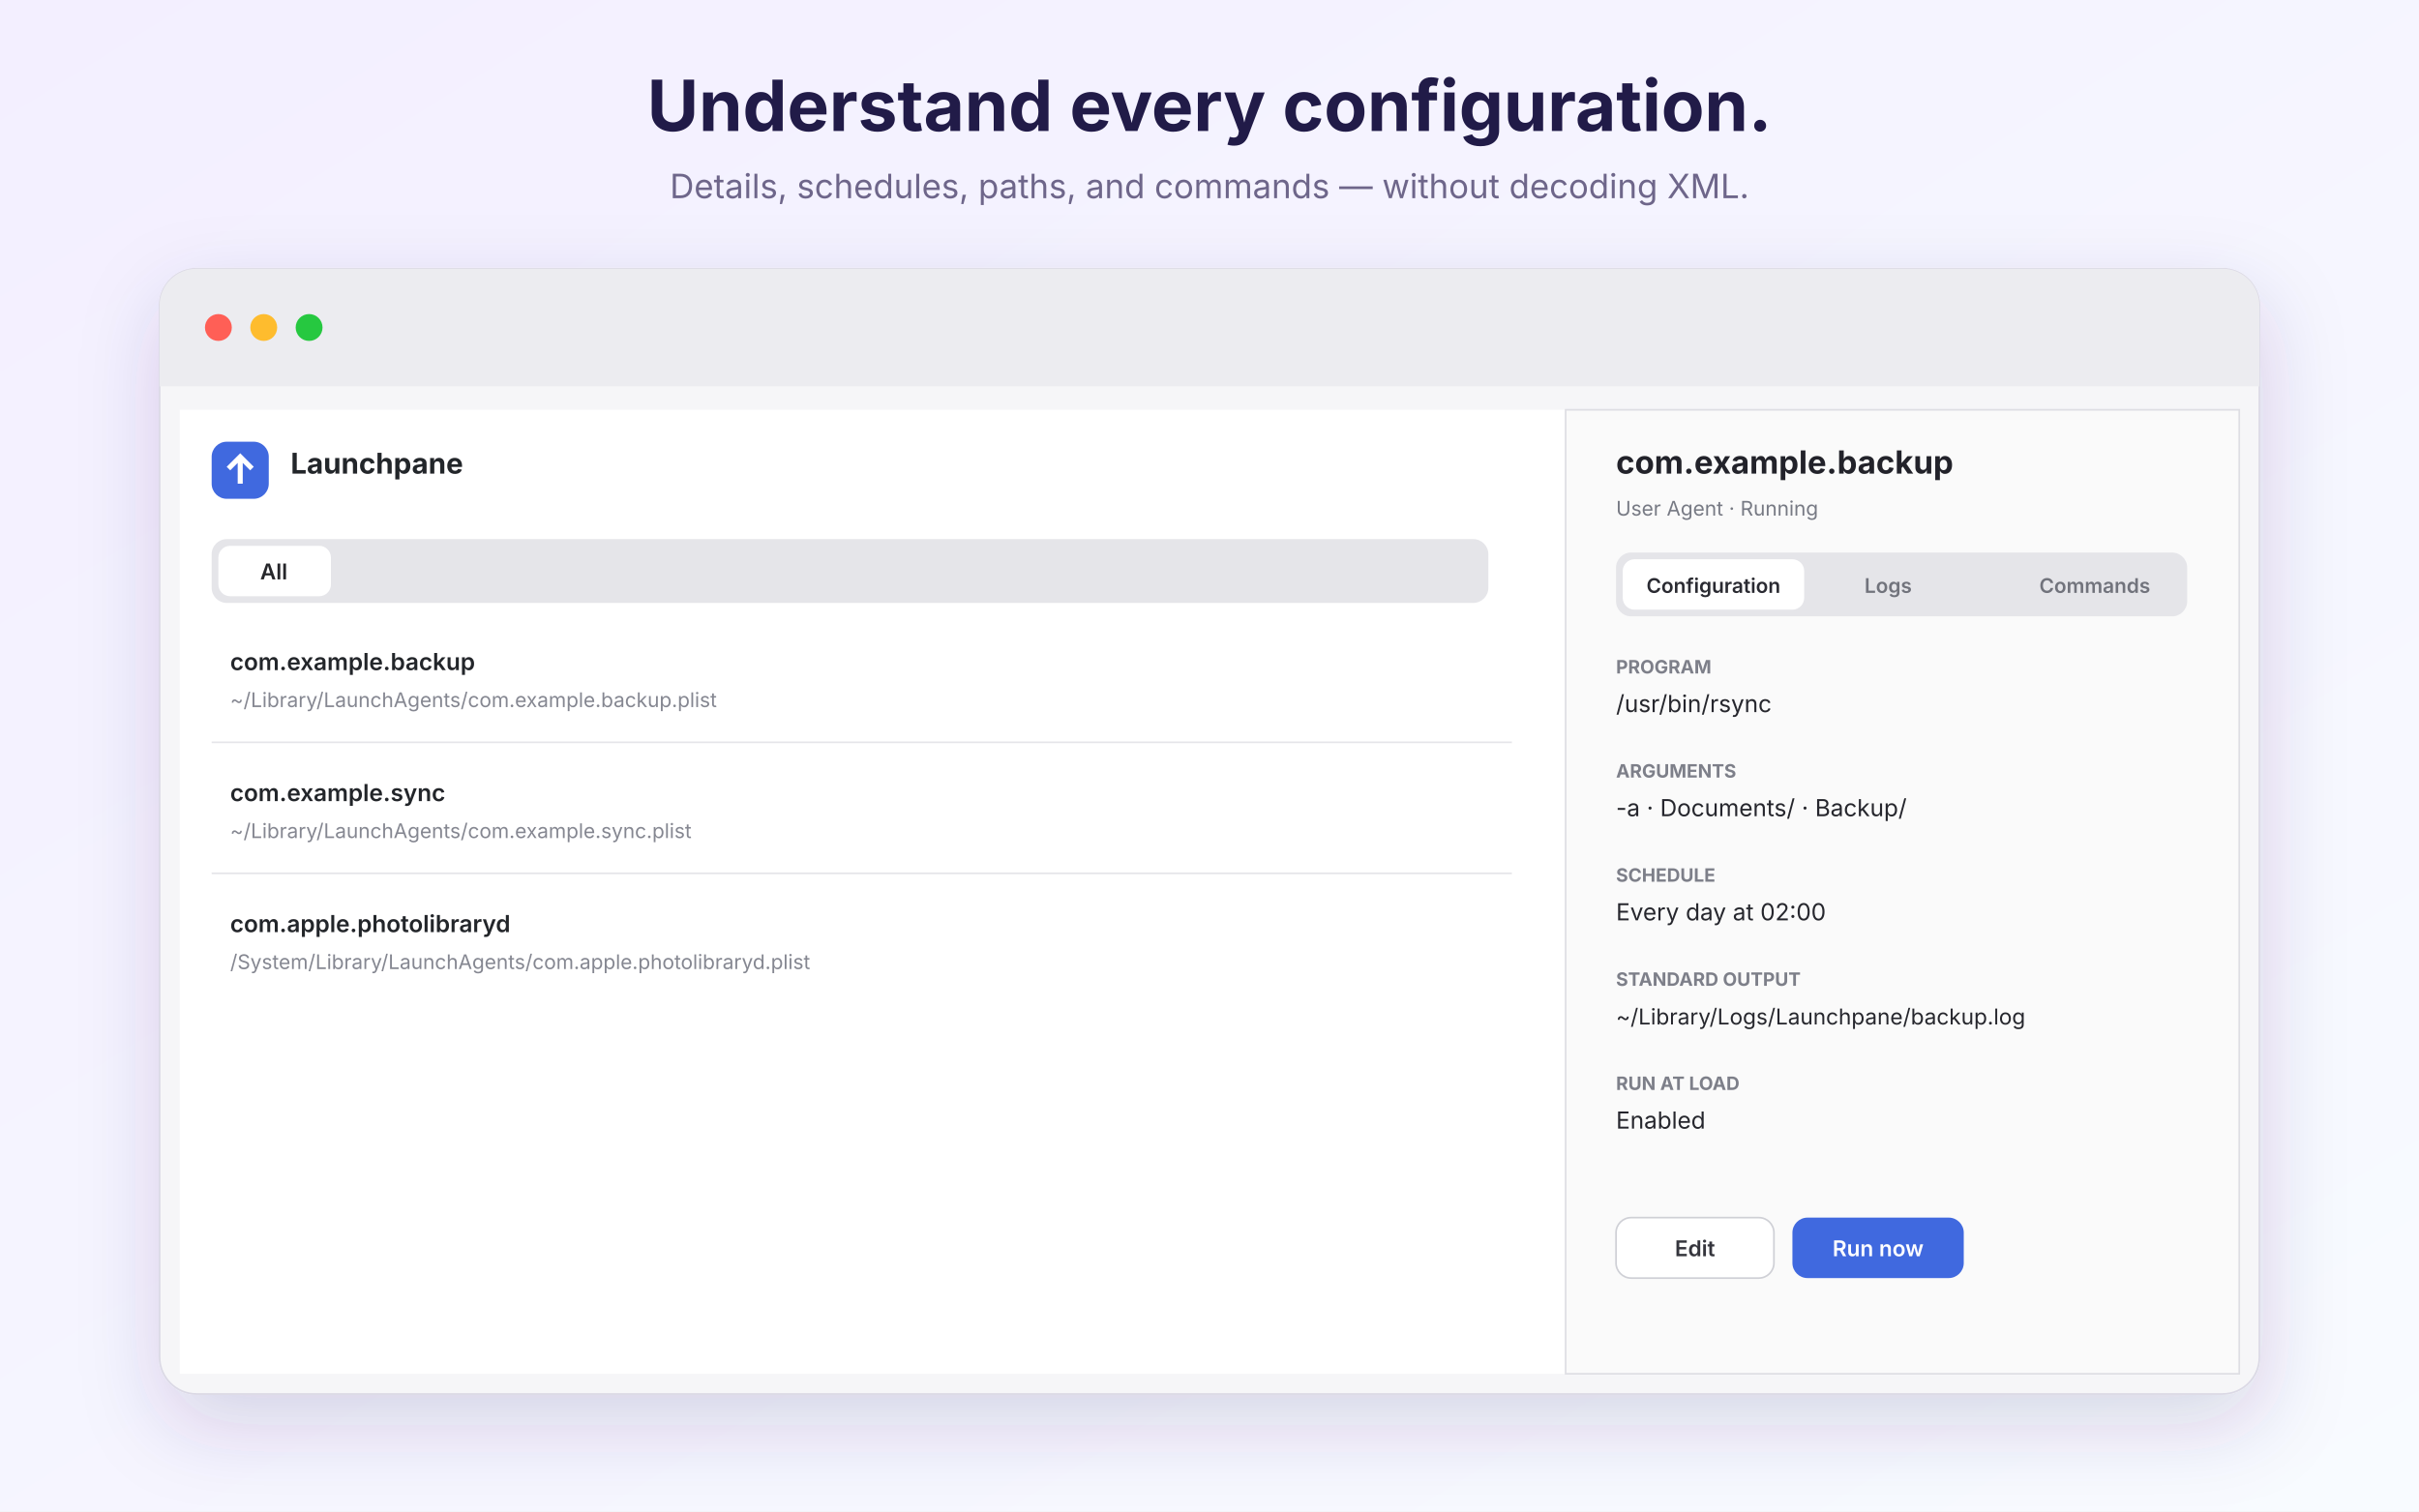
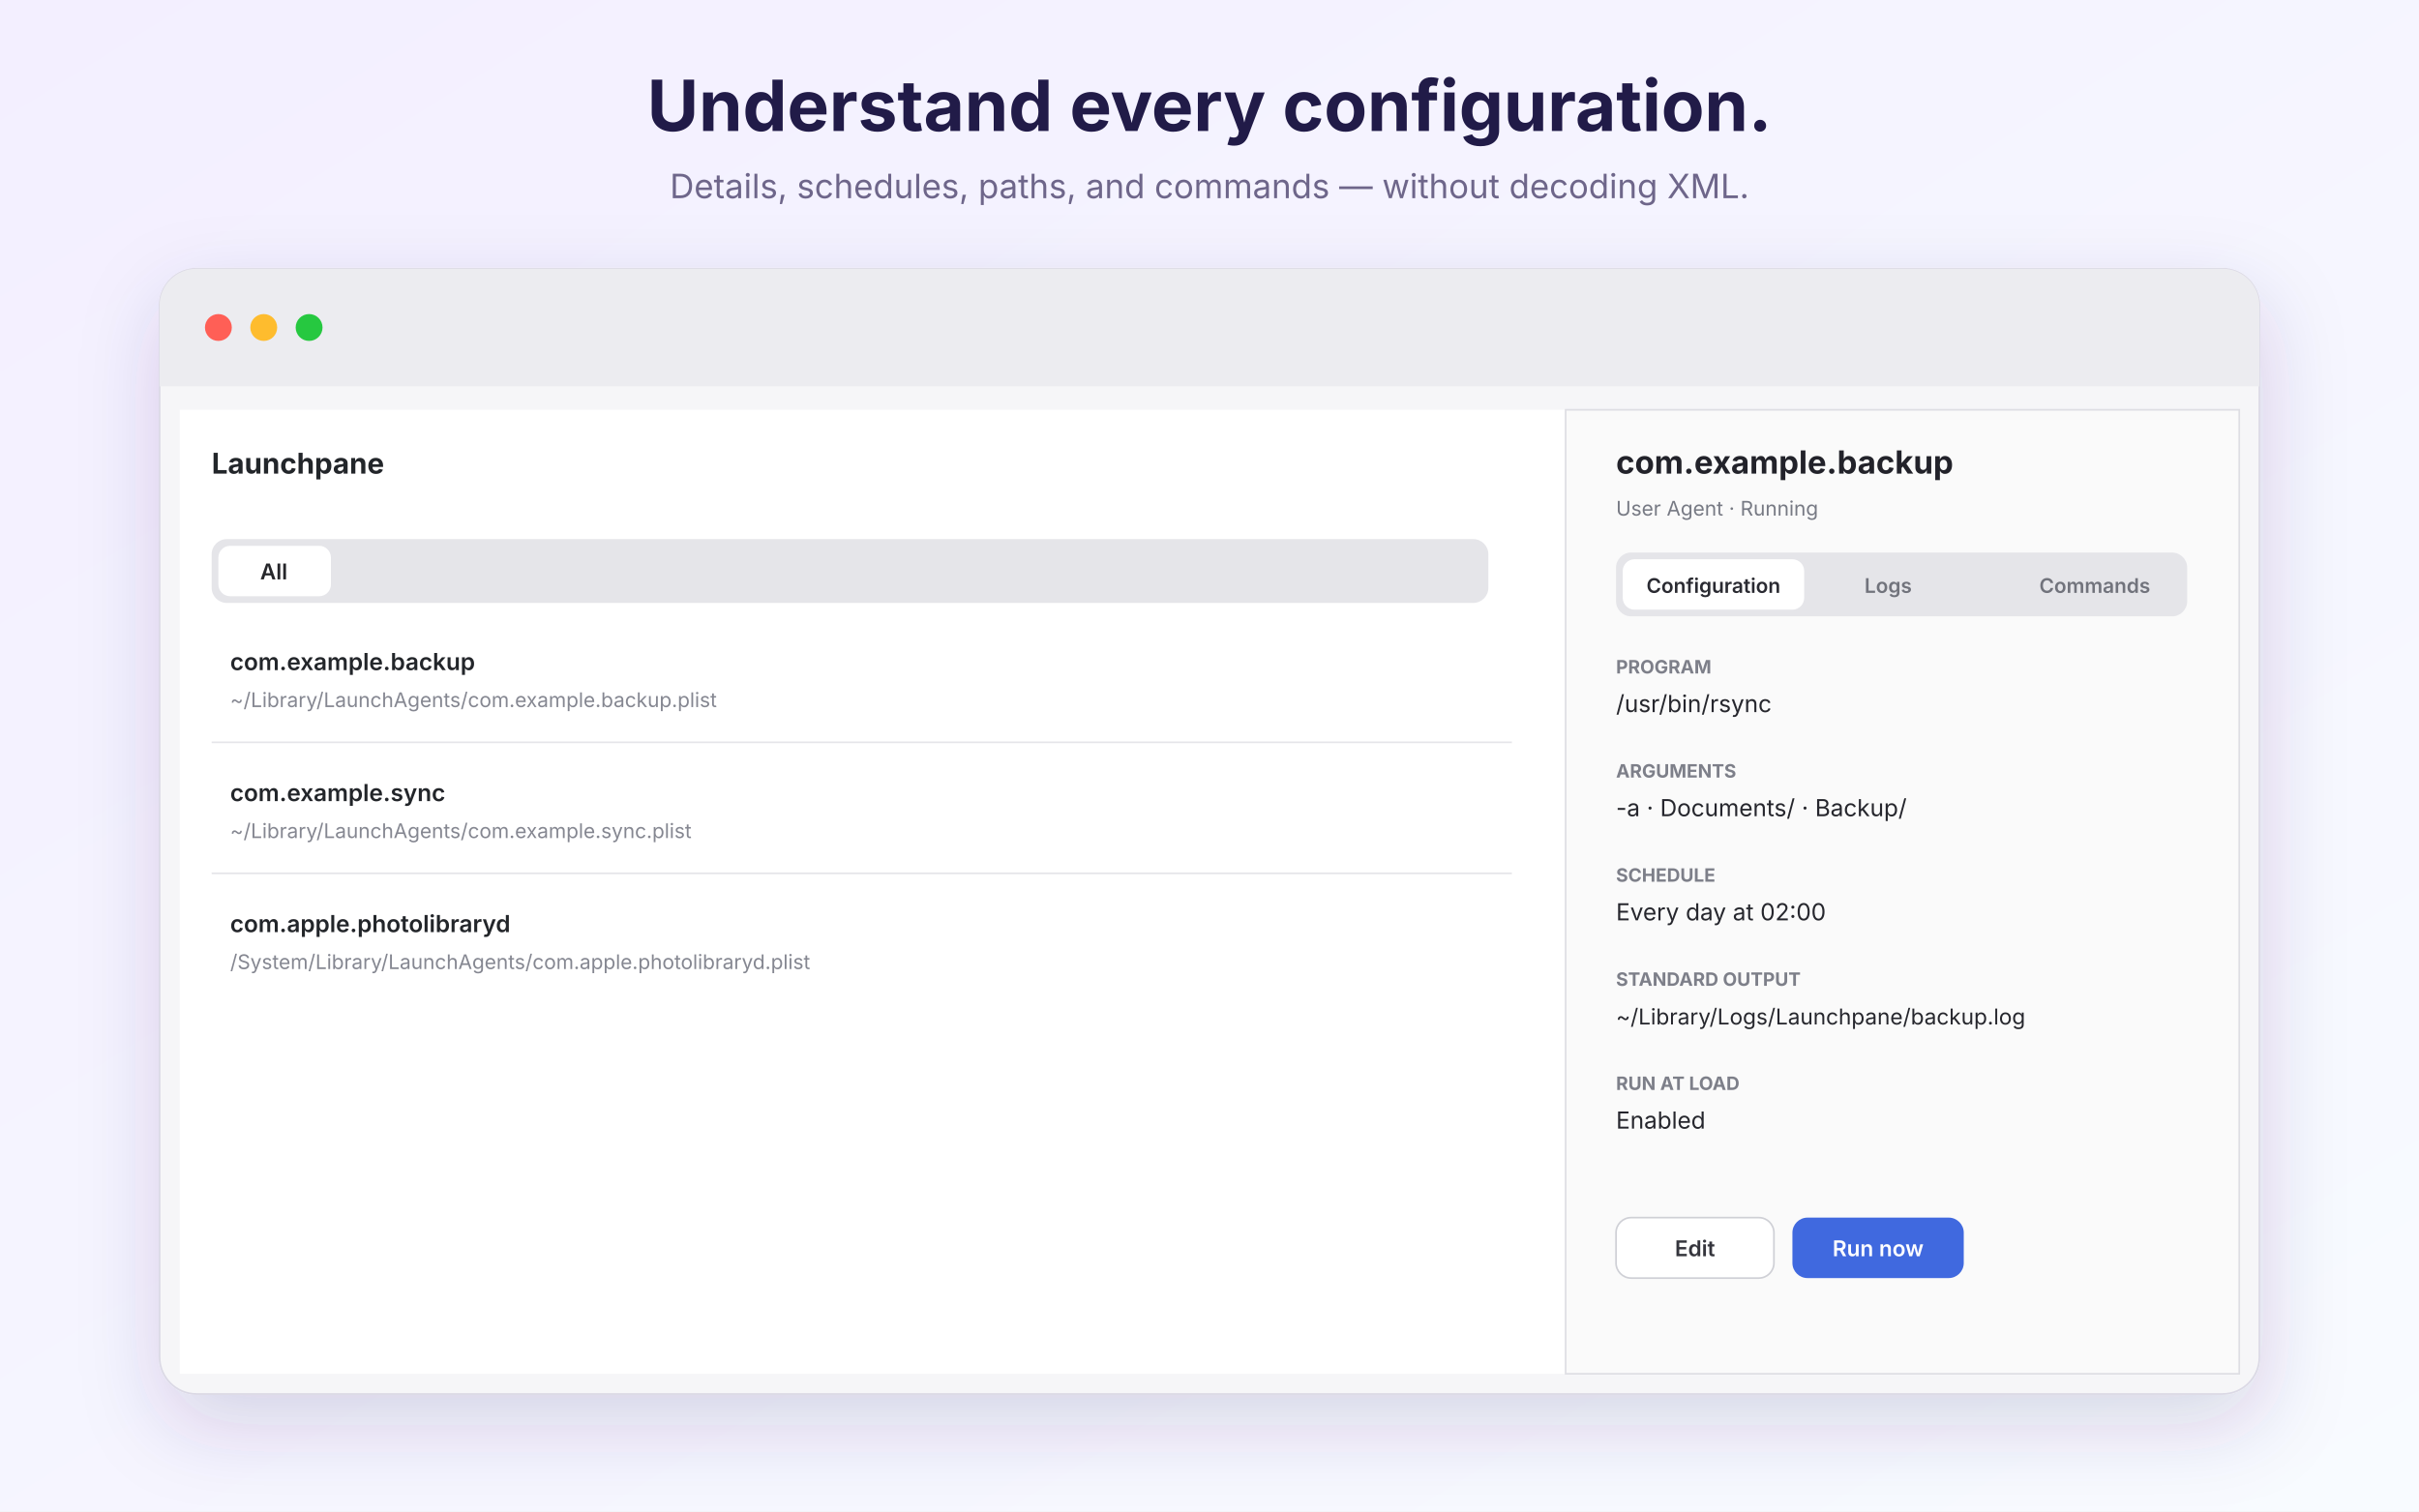
<svg xmlns="http://www.w3.org/2000/svg" width="100%" height="100%" viewBox="0 0 1440 900">
  <defs>
    <linearGradient id="bg" x2="1" y2="1">
      <stop stop-color="#f3efff" />
      <stop offset="1" stop-color="#f8fbff" />
    </linearGradient>
    <filter id="s">
      <feDropShadow dy="18" stdDeviation="24" flood-color="#392b70" flood-opacity=".17" />
    </filter>
  </defs>
  <rect width="1440" height="900" fill="url(#bg)" />
  <text x="720" y="78" text-anchor="middle" font-family="-apple-system,sans-serif" font-size="42" font-weight="700" fill="#211b48">Understand every configuration.</text>
  <text x="720" y="118" text-anchor="middle" font-family="-apple-system,sans-serif" font-size="20" fill="#6e668a">Details, schedules, paths, and commands — without decoding XML.</text>
  <g filter="url(#s)">
    <rect x="95" y="160" width="1250" height="670" rx="22" fill="#f6f6f8" stroke="#dbd9e5" />
    <path d="M117 160h1206a22 22 0 0 1 22 22v48H95v-48a22 22 0 0 1 22-22z" fill="#ececf0" />
    <circle cx="130" cy="195" r="8" fill="#ff5f57" />
    <circle cx="157" cy="195" r="8" fill="#febc2e" />
    <circle cx="184" cy="195" r="8" fill="#28c840" />
    <rect x="107" y="244" width="825" height="574" fill="white" />
-     <rect x="126" y="263" width="34" height="34" rx="9" fill="#4169df" />
-     <path d="M143 288v-16m-7 7 7-7 7 7" fill="none" stroke="white" stroke-width="3" />
-     <text x="173" y="282" font-family="-apple-system,sans-serif" font-size="17" font-weight="650" fill="#24252a">Launchpane</text>
+     <text x="126" y="282" font-family="-apple-system,sans-serif" font-size="17" font-weight="650" fill="#24252a">Launchpane</text>
    <rect x="126" y="321" width="760" height="38" rx="9" fill="#e5e5e9" />
    <rect x="130" y="325" width="67" height="30" rx="7" fill="white" />
    <text x="163" y="345" text-anchor="middle" font-family="-apple-system,sans-serif" font-size="13" font-weight="600" fill="#26272b">All</text>
    <g font-family="-apple-system,sans-serif">
      <text x="137" y="399" font-size="14" font-weight="600" fill="#24252a">com.example.backup</text>
      <text x="137" y="421" font-size="12" fill="#858791">~/Library/LaunchAgents/com.example.backup.plist</text>
      <line x1="126" y1="442" x2="900" y2="442" stroke="#e5e5e9" />
      <text x="137" y="477" font-size="14" font-weight="600" fill="#24252a">com.example.sync</text>
      <text x="137" y="499" font-size="12" fill="#858791">~/Library/LaunchAgents/com.example.sync.plist</text>
      <line x1="126" y1="520" x2="900" y2="520" stroke="#e5e5e9" />
      <text x="137" y="555" font-size="14" font-weight="600" fill="#24252a">com.apple.photolibraryd</text>
      <text x="137" y="577" font-size="12" fill="#858791">/System/Library/LaunchAgents/com.apple.photolibraryd.plist</text>
    </g>
    <rect x="932" y="244" width="401" height="574" fill="#fafafa" stroke="#dedee3" />
    <text x="962" y="282" font-family="-apple-system,sans-serif" font-size="19" font-weight="700" fill="#23242a">com.example.backup</text>
    <text x="962" y="307" font-family="-apple-system,sans-serif" font-size="12" fill="#777a84">User Agent · Running</text>
    <rect x="962" y="329" width="340" height="38" rx="9" fill="#e5e5e9" />
    <rect x="966" y="333" width="108" height="30" rx="7" fill="white" />
    <g font-family="-apple-system,sans-serif" font-size="12" font-weight="600">
      <text x="1020" y="353" text-anchor="middle" fill="#292a30">Configuration</text>
      <text x="1124" y="353" text-anchor="middle" fill="#71737c">Logs</text>
      <text x="1247" y="353" text-anchor="middle" fill="#71737c">Commands</text>
    </g>
    <g font-family="-apple-system,sans-serif">
      <text x="962" y="401" font-size="11" font-weight="650" fill="#7d7f89">PROGRAM</text>
      <text x="962" y="424" font-size="14" fill="#27282d">/usr/bin/rsync</text>
      <text x="962" y="463" font-size="11" font-weight="650" fill="#7d7f89">ARGUMENTS</text>
      <text x="962" y="486" font-size="14" fill="#27282d">-a · Documents/ · Backup/</text>
      <text x="962" y="525" font-size="11" font-weight="650" fill="#7d7f89">SCHEDULE</text>
      <text x="962" y="548" font-size="14" fill="#27282d">Every day at 02:00</text>
      <text x="962" y="587" font-size="11" font-weight="650" fill="#7d7f89">STANDARD OUTPUT</text>
      <text x="962" y="610" font-size="13" fill="#27282d">~/Library/Logs/Launchpane/backup.log</text>
      <text x="962" y="649" font-size="11" font-weight="650" fill="#7d7f89">RUN AT LOAD</text>
      <text x="962" y="672" font-size="14" fill="#27282d">Enabled</text>
    </g>
    <rect x="962" y="725" width="94" height="36" rx="9" fill="white" stroke="#cfd0d6" />
    <text x="1009" y="748" text-anchor="middle" font-family="-apple-system,sans-serif" font-size="13" font-weight="600" fill="#35363c">Edit</text>
    <rect x="1067" y="725" width="102" height="36" rx="9" fill="#4169df" />
    <text x="1118" y="748" text-anchor="middle" font-family="-apple-system,sans-serif" font-size="13" font-weight="600" fill="white">Run now</text>
  </g>
</svg>
